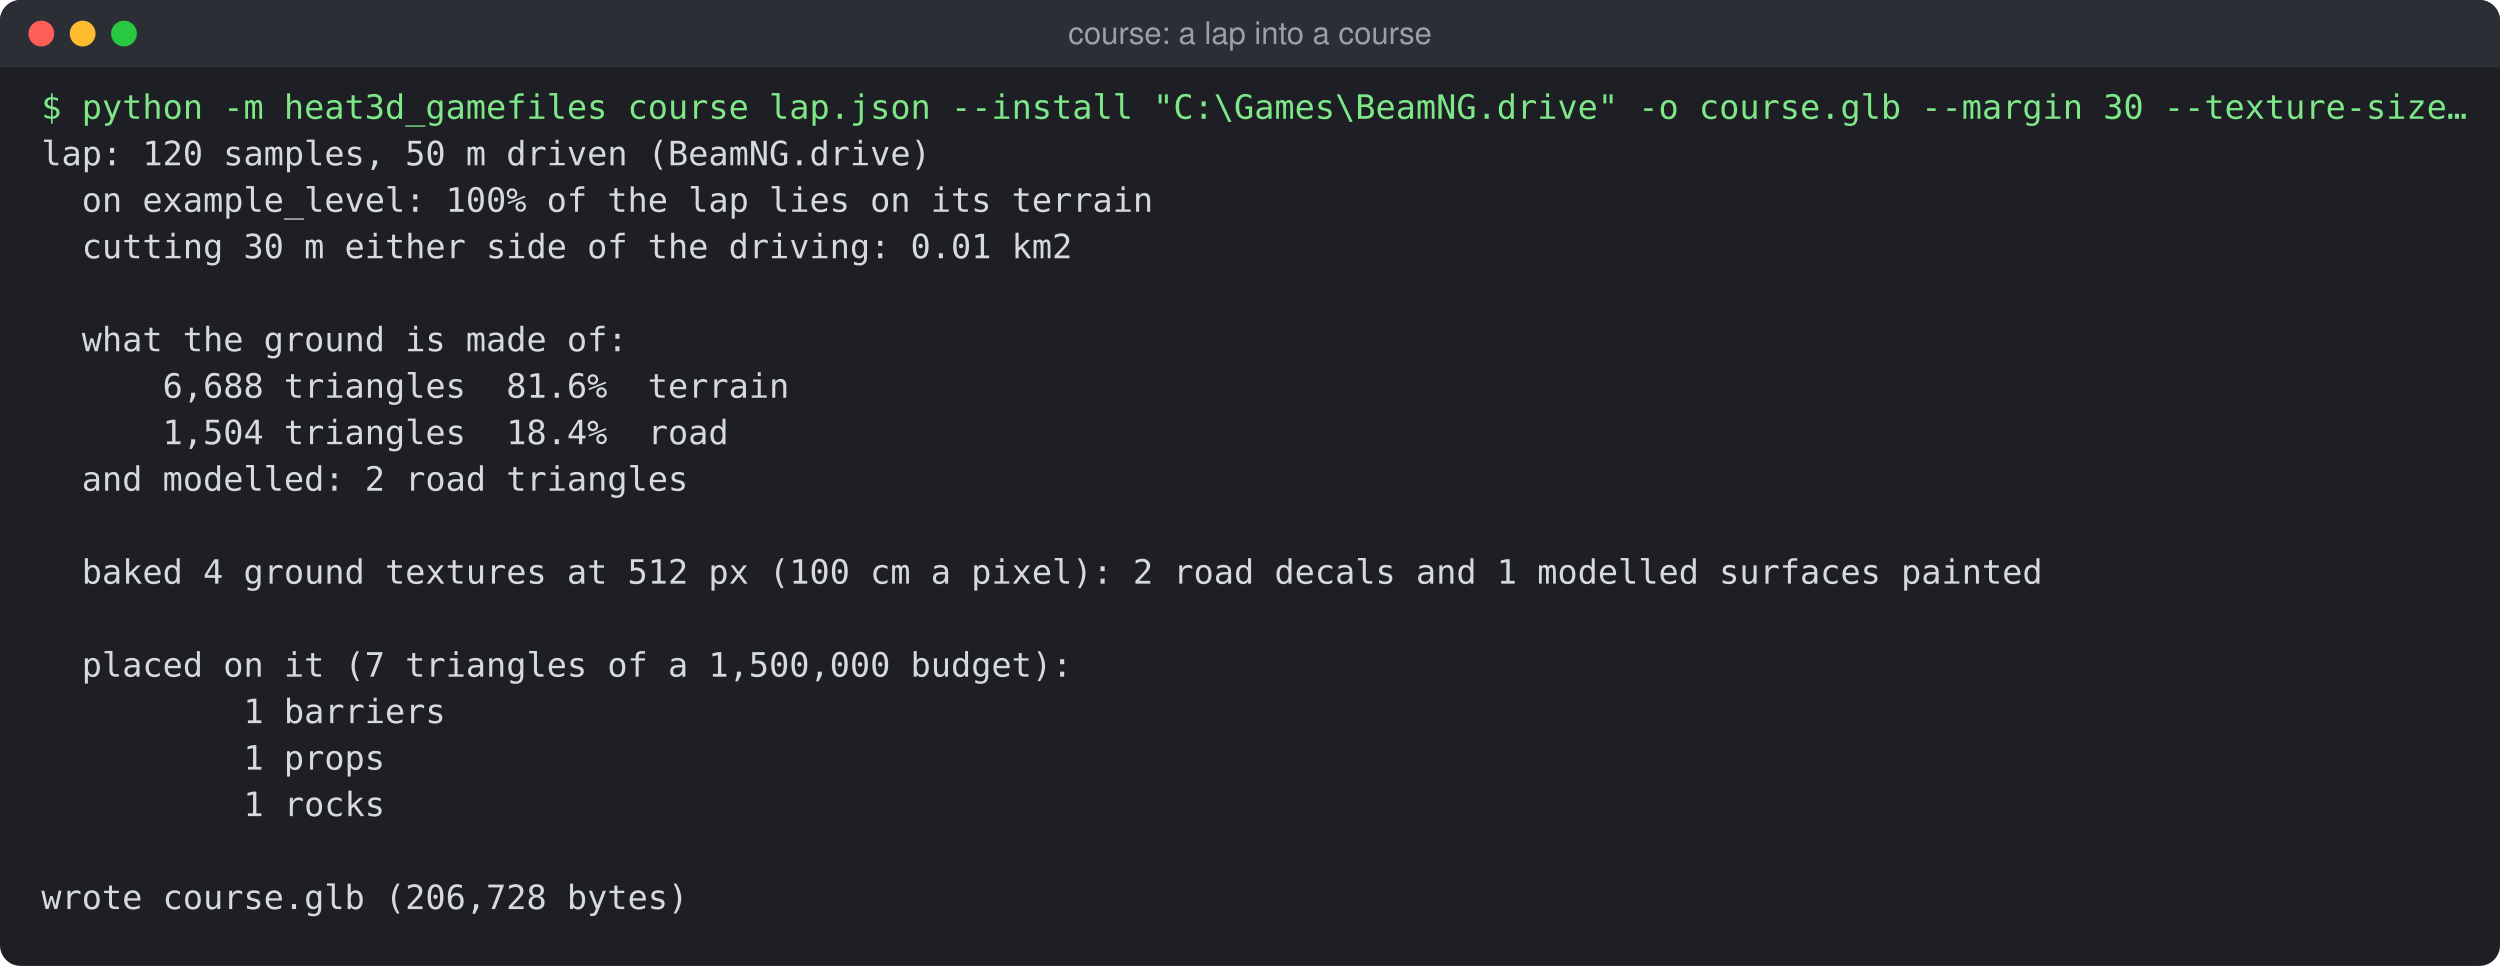
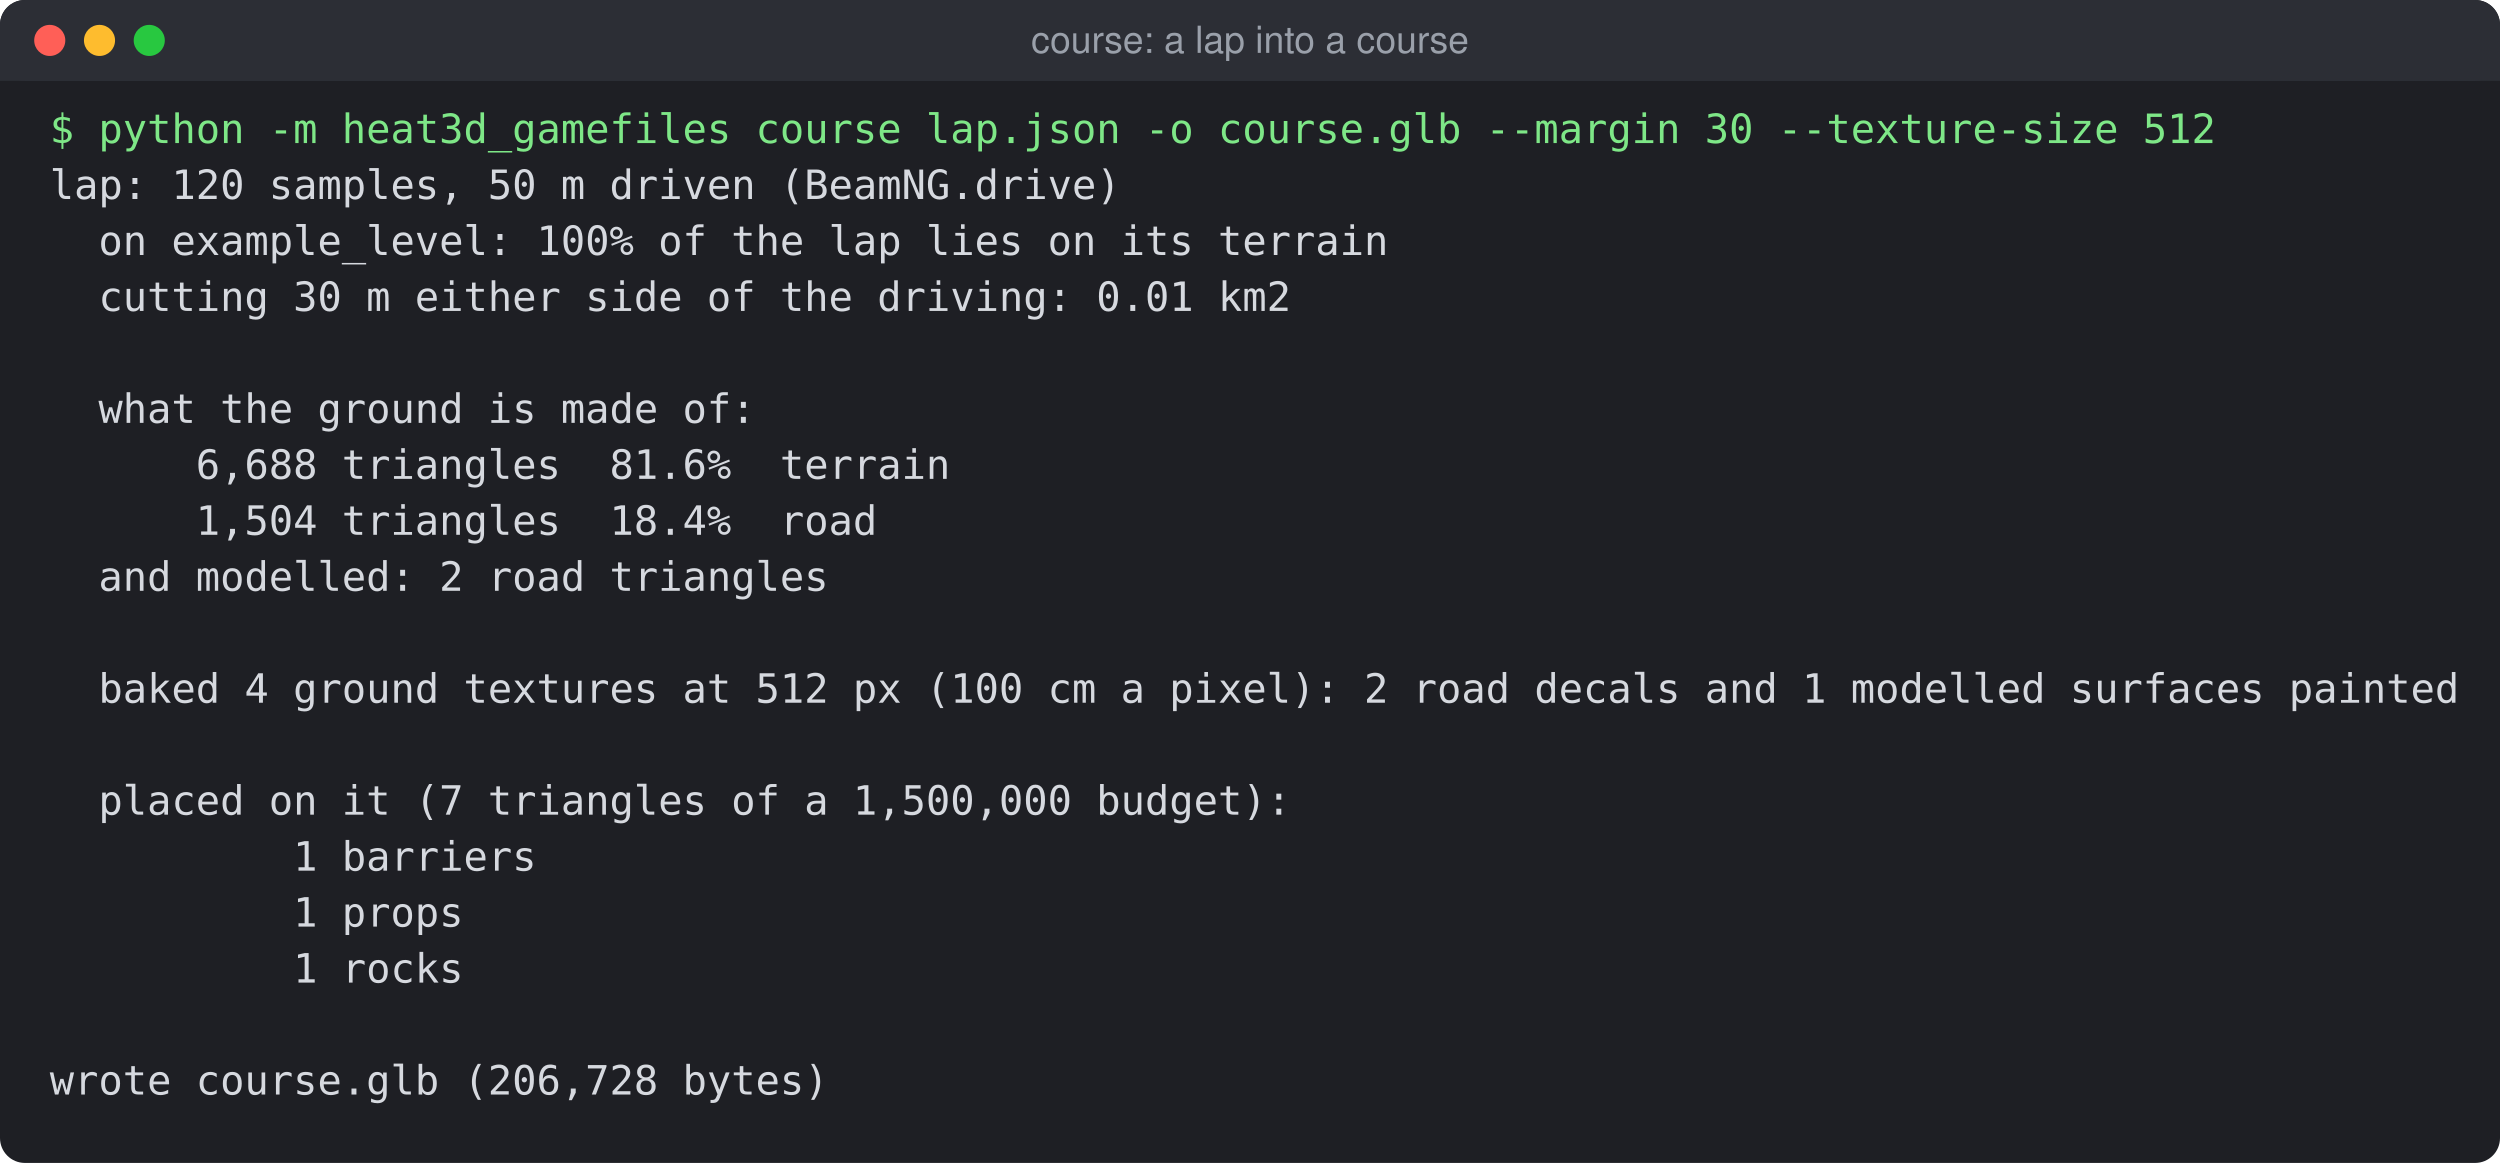
- <svg xmlns="http://www.w3.org/2000/svg" width="968" height="374" viewBox="0 0 968 374" role="img" aria-label="course: a lap into a course">
-   <rect width="968" height="374" rx="8" fill="#1e1f24" />
-   <rect width="968" height="26" rx="8" fill="#2c2e35" />
-   <rect y="18" width="968" height="8" fill="#2c2e35" />
+ <svg xmlns="http://www.w3.org/2000/svg" width="804" height="374" viewBox="0 0 804 374" role="img" aria-label="course: a lap into a course">
+   <rect width="804" height="374" rx="8" fill="#1e1f24" />
+   <rect width="804" height="26" rx="8" fill="#2c2e35" />
+   <rect y="18" width="804" height="8" fill="#2c2e35" />
  <circle cx="16" cy="13" r="5" fill="#ff5f57" />
  <circle cx="32" cy="13" r="5" fill="#febc2e" />
  <circle cx="48" cy="13" r="5" fill="#28c840" />
-   <text x="484.0" y="17" fill="#9aa0aa" font-family="Segoe UI,Helvetica,Arial,sans-serif" font-size="12" text-anchor="middle">course: a lap into a course</text>
+   <text x="402.0" y="17" fill="#9aa0aa" font-family="Segoe UI,Helvetica,Arial,sans-serif" font-size="12" text-anchor="middle">course: a lap into a course</text>
  <g font-family="Consolas,Menlo,DejaVu Sans Mono,monospace" font-size="13" xml:space="preserve" style="white-space:pre">
-     <text x="16" y="46" fill="#7ee787" xml:space="preserve" style="white-space:pre">$ python -m heat3d_gamefiles course lap.json --install "C:\Games\BeamNG.drive" -o course.glb --margin 30 --texture-size…</text>
+     <text x="16" y="46" fill="#7ee787" xml:space="preserve" style="white-space:pre">$ python -m heat3d_gamefiles course lap.json -o course.glb --margin 30 --texture-size 512</text>
    <text x="16" y="64" fill="#d6d9df" xml:space="preserve" style="white-space:pre">lap: 120 samples, 50 m driven (BeamNG.drive)</text>
    <text x="16" y="82" fill="#d6d9df" xml:space="preserve" style="white-space:pre">  on example_level: 100% of the lap lies on its terrain</text>
    <text x="16" y="100" fill="#d6d9df" xml:space="preserve" style="white-space:pre">  cutting 30 m either side of the driving: 0.01 km2</text>
    <text x="16" y="118" fill="#d6d9df" xml:space="preserve" style="white-space:pre" />
    <text x="16" y="136" fill="#d6d9df" xml:space="preserve" style="white-space:pre">  what the ground is made of:</text>
    <text x="16" y="154" fill="#d6d9df" xml:space="preserve" style="white-space:pre">      6,688 triangles  81.6%  terrain</text>
    <text x="16" y="172" fill="#d6d9df" xml:space="preserve" style="white-space:pre">      1,504 triangles  18.4%  road</text>
    <text x="16" y="190" fill="#d6d9df" xml:space="preserve" style="white-space:pre">  and modelled: 2 road triangles</text>
    <text x="16" y="208" fill="#d6d9df" xml:space="preserve" style="white-space:pre" />
    <text x="16" y="226" fill="#d6d9df" xml:space="preserve" style="white-space:pre">  baked 4 ground textures at 512 px (100 cm a pixel): 2 road decals and 1 modelled surfaces painted</text>
    <text x="16" y="244" fill="#d6d9df" xml:space="preserve" style="white-space:pre" />
    <text x="16" y="262" fill="#d6d9df" xml:space="preserve" style="white-space:pre">  placed on it (7 triangles of a 1,500,000 budget):</text>
    <text x="16" y="280" fill="#d6d9df" xml:space="preserve" style="white-space:pre">          1 barriers</text>
    <text x="16" y="298" fill="#d6d9df" xml:space="preserve" style="white-space:pre">          1 props</text>
    <text x="16" y="316" fill="#d6d9df" xml:space="preserve" style="white-space:pre">          1 rocks</text>
    <text x="16" y="334" fill="#d6d9df" xml:space="preserve" style="white-space:pre" />
    <text x="16" y="352" fill="#d6d9df" xml:space="preserve" style="white-space:pre">wrote course.glb (206,728 bytes)</text>
  </g>
</svg>
